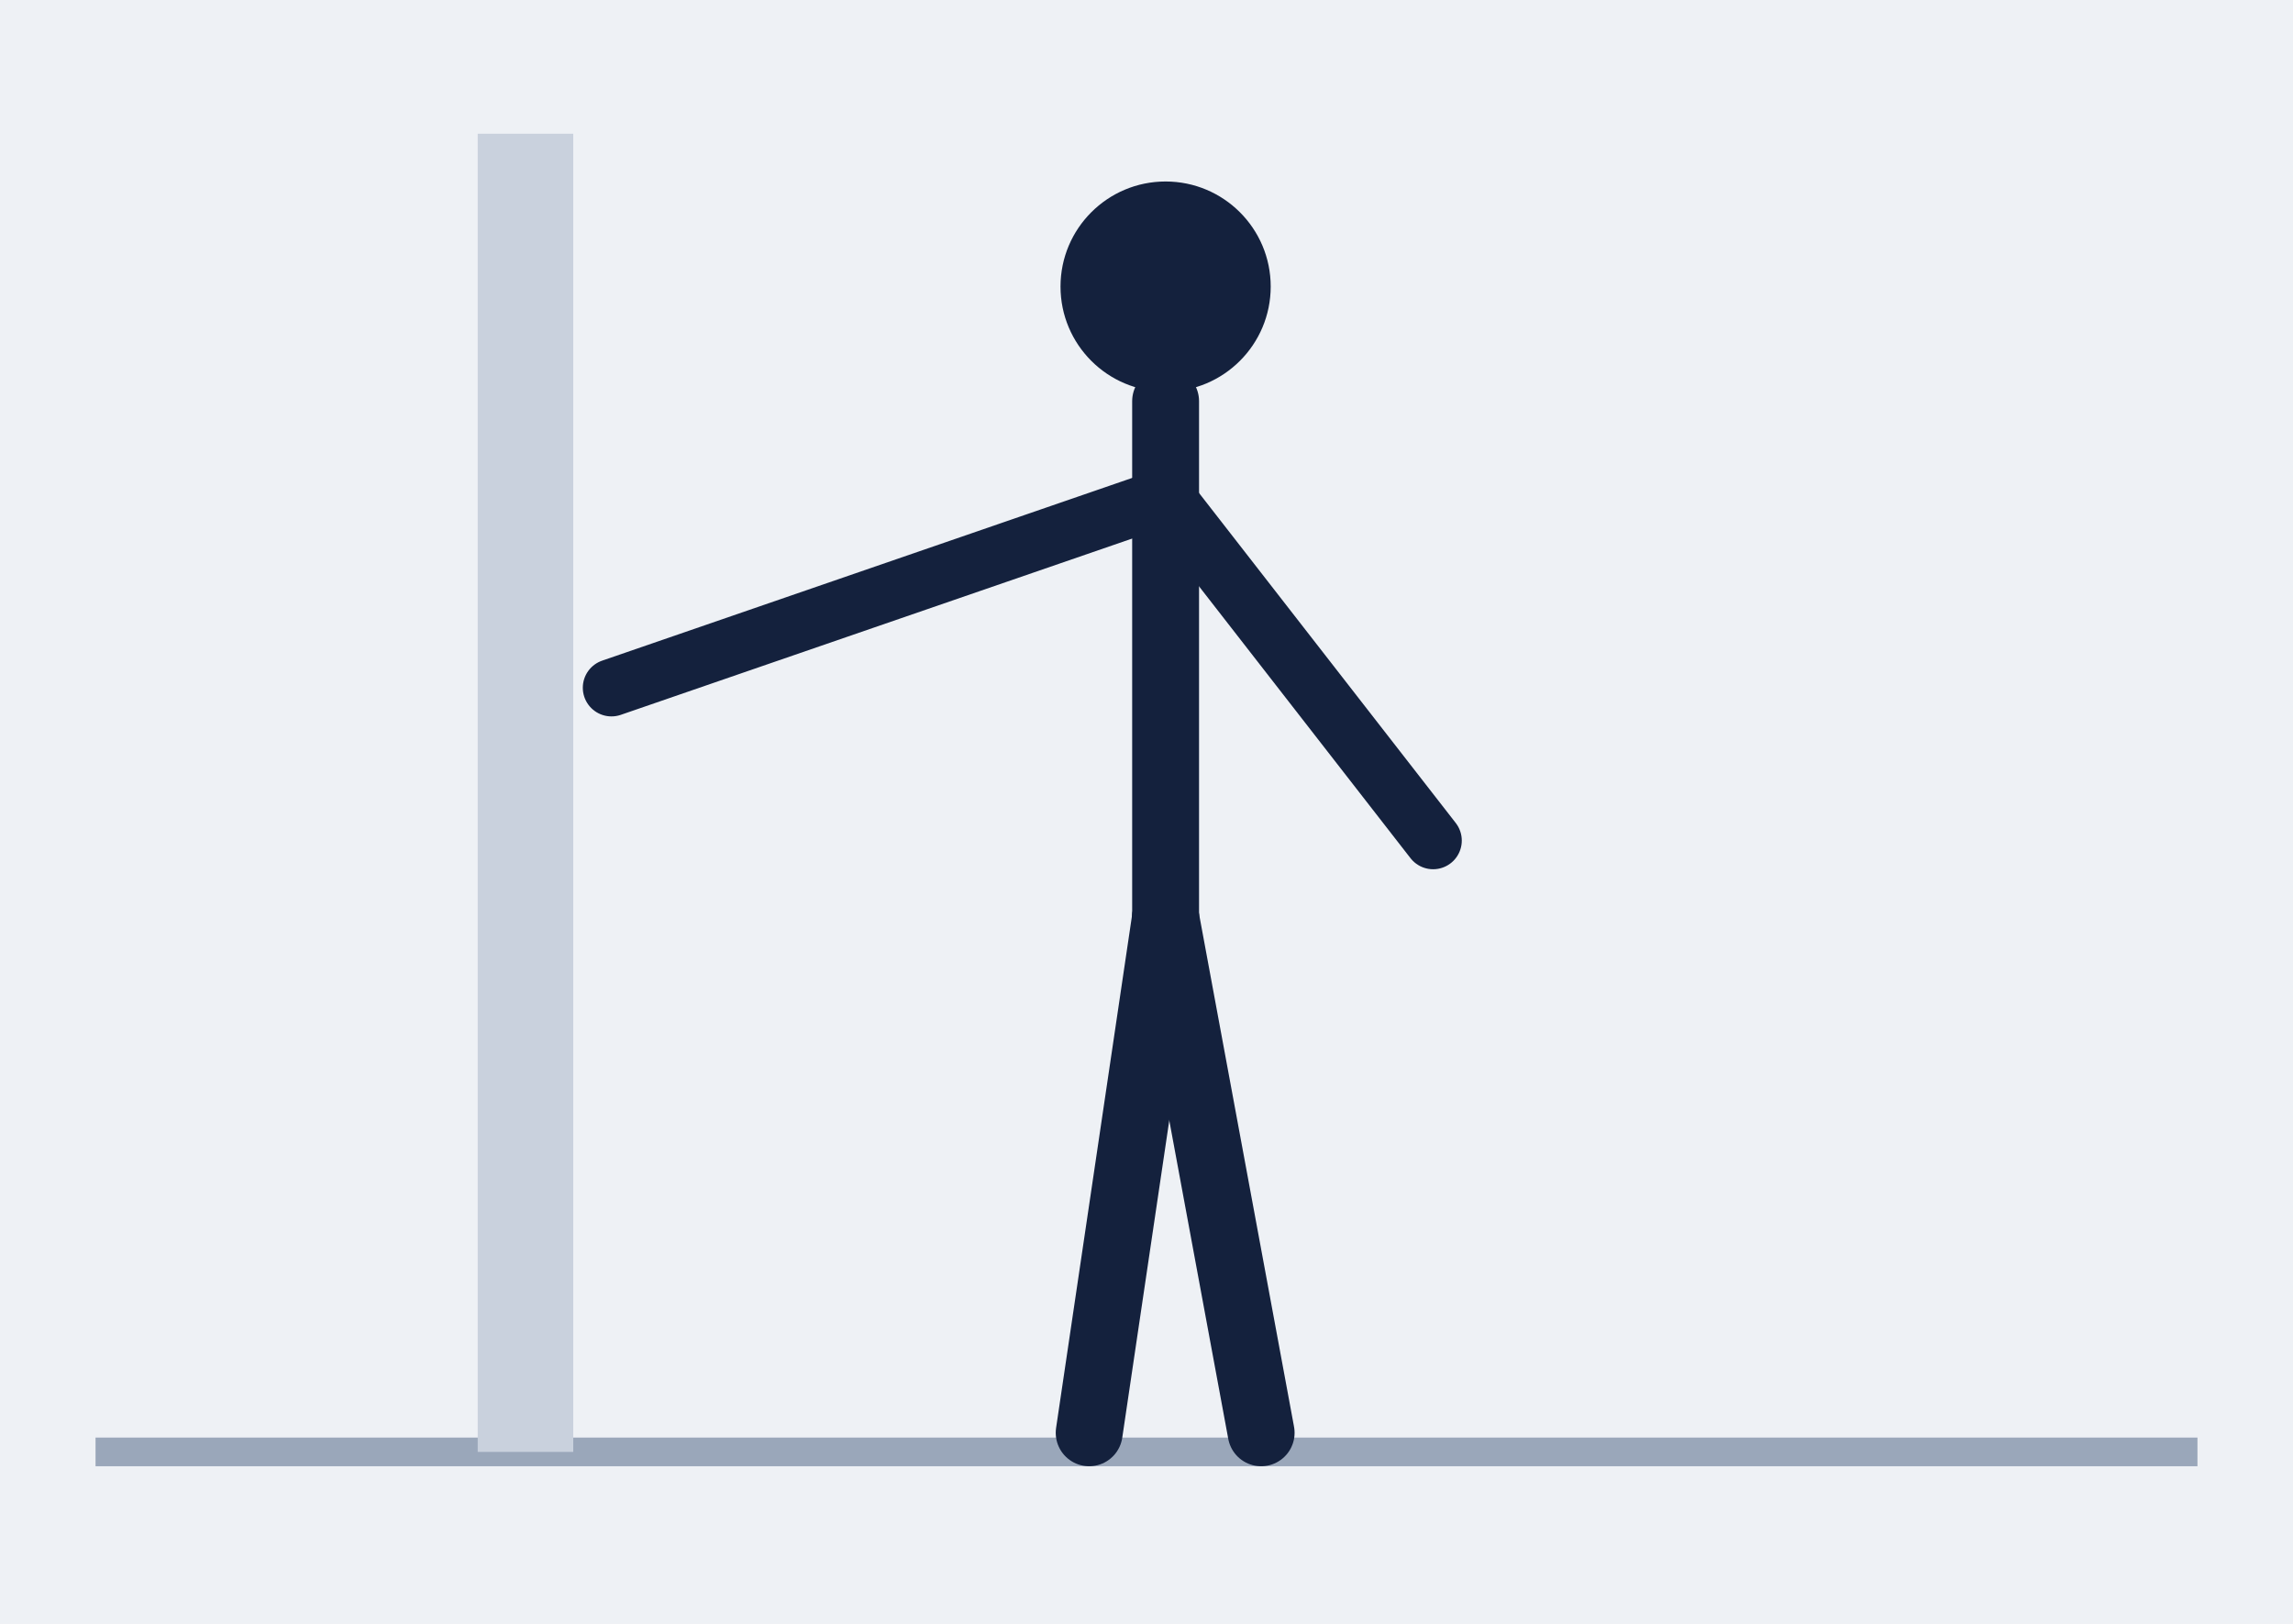
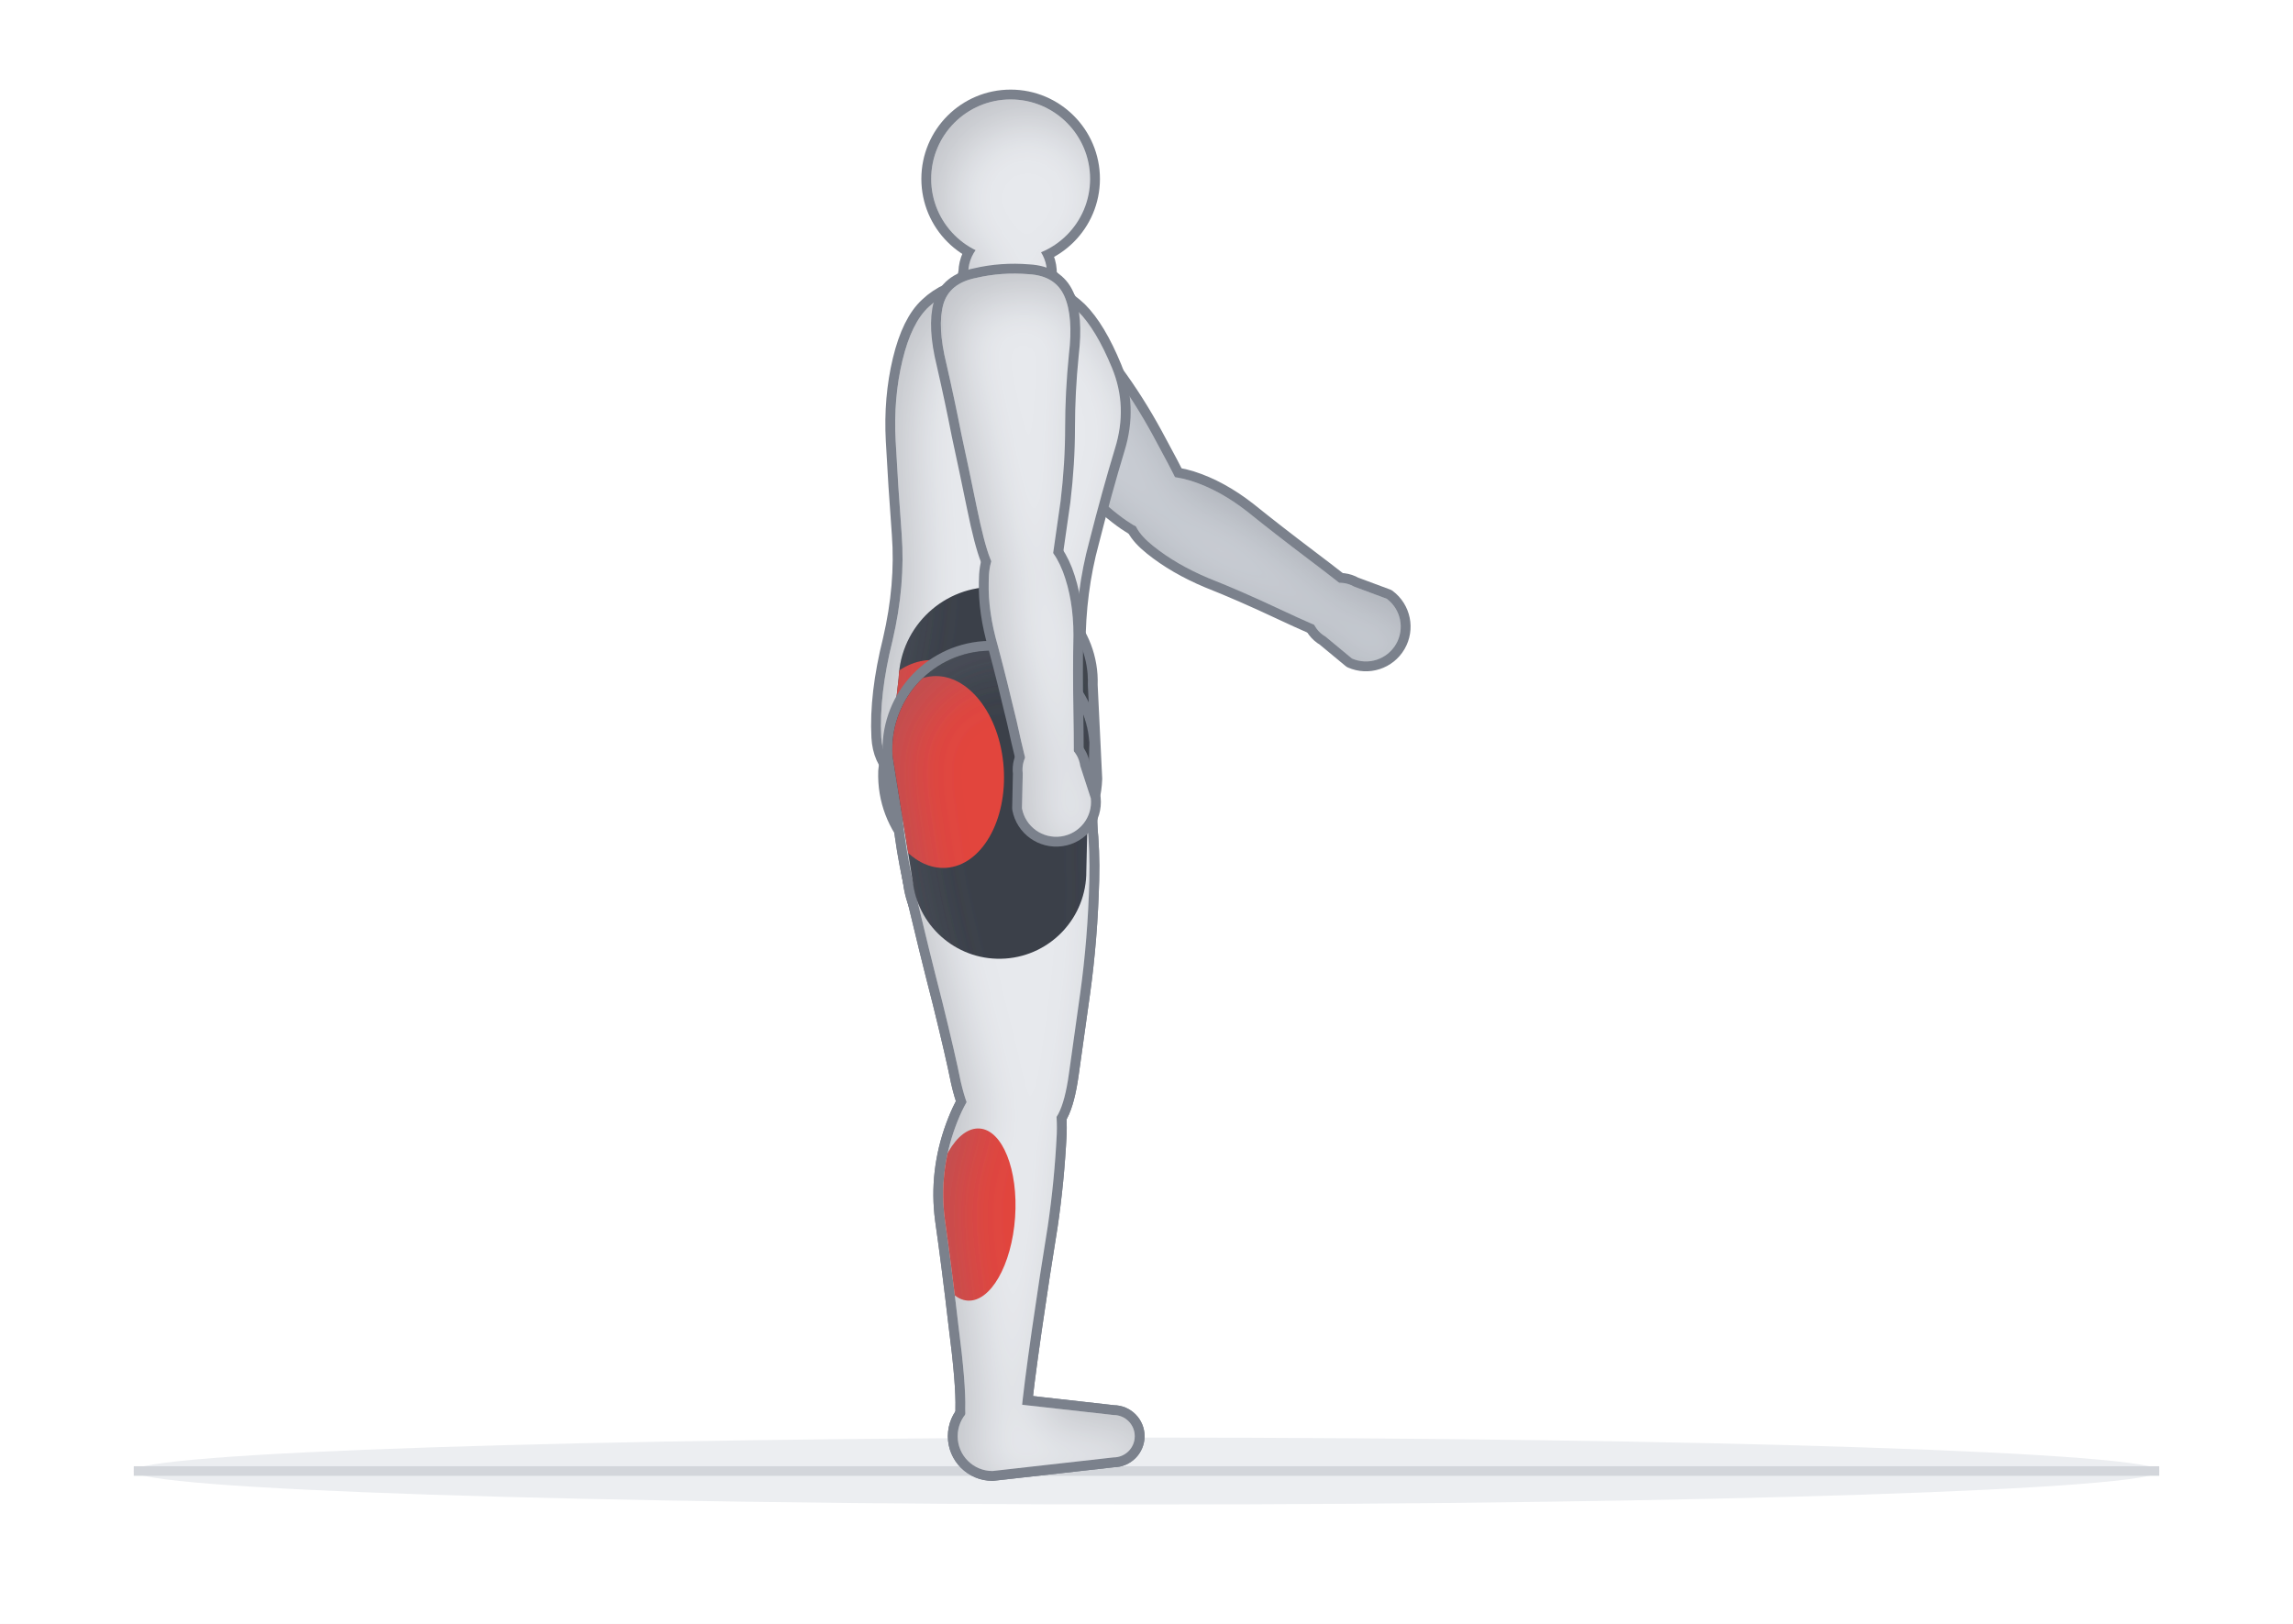
<svg xmlns="http://www.w3.org/2000/svg" viewBox="0 0 240 170">
-   <rect width="240" height="170" fill="#eef1f5" />
-   <line x1="10" y1="152" x2="230" y2="152" stroke="#9aa7ba" stroke-width="3" />
-   <rect x="50" y="14" width="10" height="138" fill="#c9d1dd" />
-   <circle cx="122" cy="30" r="11" fill="#14213d" />
-   <path d="M122,42 L122,96" fill="none" stroke="#14213d" stroke-width="7" stroke-linecap="round" stroke-linejoin="round" />
-   <path d="M122,52 L64,72" fill="none" stroke="#14213d" stroke-width="6" stroke-linecap="round" stroke-linejoin="round" />
-   <path d="M122,52 L150,88" fill="none" stroke="#14213d" stroke-width="6" stroke-linecap="round" stroke-linejoin="round" />
-   <path d="M122,96 L114,150" fill="none" stroke="#14213d" stroke-width="7" stroke-linecap="round" stroke-linejoin="round" />
-   <path d="M122,96 L132,150" fill="none" stroke="#14213d" stroke-width="7" stroke-linecap="round" stroke-linejoin="round" />
+   <defs>
+     <filter id="vol" x="-10%" y="-10%" width="120%" height="120%">
+       <feGaussianBlur in="SourceAlpha" stdDeviation="3.2" />
+       <feOffset dx="2.2" dy="2.6" result="o" />
+       <feComposite in="SourceAlpha" in2="o" operator="out" result="edge" />
+       <feFlood flood-color="#5d636e" flood-opacity="0.38" />
+       <feComposite in2="edge" operator="in" result="sh" />
+       <feMerge>
+         <feMergeNode in="SourceGraphic" />
+         <feMergeNode in="sh" />
+       </feMerge>
+     </filter>
+     <clipPath id="c1">
+       <path d="M6.0,-51.6 Q8.7,-50.7 8.5,-44.6 Q8.2,-38.4 7.3,-32.3 Q6.3,-26.2 5.2,-18.6 Q4.1,-10.9 3.8,-7.6 Q3.6,-4.3 3.0,-3.1 Q2.3,-1.8 1.0,-1.2 Q-0.3,-0.6 -1.5,-1.4 Q-2.7,-2.1 -3.1,-3.5 Q-3.6,-4.9 -3.6,-8.2 Q-3.5,-11.5 -4.5,-19.2 Q-5.4,-27.0 -6.3,-33.3 Q-7.1,-39.5 -4.9,-45.5 Q-2.7,-51.5 0.3,-52.0 Q3.3,-52.4 6.0,-51.6 Z" />
+     </clipPath>
+     <clipPath id="c2">
+       <path d="M-13.2,-94.5 L-10.5,-77.7 A11.5,11.5 0 0 0 12.4,-79.3 L12.8,-96.3 A13.0,13.0 0 0 0 -13.2,-94.5 Z" />
+     </clipPath>
+     <clipPath id="c3">
+       <path d="M13.2,-91.5 L12.6,-103.9 A12.5,12.5 0 0 0 -12.4,-104.8 L-13.8,-92.5 A13.5,13.5 0 0 0 13.2,-91.5 Z" />
+     </clipPath>
+     <clipPath id="c4">
+       <path d="M6.0,-51.6 Q8.7,-50.7 8.5,-44.6 Q8.2,-38.4 7.3,-32.3 Q6.3,-26.2 5.2,-18.6 Q4.1,-10.9 3.8,-7.6 Q3.6,-4.3 3.0,-3.1 Q2.3,-1.8 1.0,-1.2 Q-0.3,-0.6 -1.5,-1.4 Q-2.7,-2.1 -3.1,-3.5 Q-3.6,-4.9 -3.6,-8.2 Q-3.5,-11.5 -4.5,-19.2 Q-5.4,-27.0 -6.3,-33.3 Q-7.1,-39.5 -4.9,-45.5 Q-2.7,-51.5 0.3,-52.0 Q3.3,-52.4 6.0,-51.6 Z" />
+     </clipPath>
+     <clipPath id="c5">
+       <path d="M-13.2,-94.5 L-10.5,-77.7 A11.5,11.5 0 0 0 12.4,-79.3 L12.8,-96.3 A13.0,13.0 0 0 0 -13.2,-94.5 Z" />
+     </clipPath>
+   </defs>
+   <rect width="240" height="170" fill="#ffffff" />
+   <ellipse cx="120.0" cy="154" rx="106.0" ry="3.5" fill="#eceef1" />
+   <line x1="14" y1="154" x2="226" y2="154" stroke="#d3d6db" stroke-width="1" />
+   <g transform="translate(103.88 154.00) scale(0.792)" stroke-linejoin="round" stroke-linecap="round">
+     <path d="M6.0,-51.6 Q8.7,-50.7 8.5,-44.6 Q8.2,-38.4 7.3,-32.3 Q6.3,-26.2 5.2,-18.6 Q4.1,-10.9 3.8,-7.6 Q3.6,-4.3 3.0,-3.1 Q2.3,-1.8 1.0,-1.2 Q-0.3,-0.6 -1.5,-1.4 Q-2.7,-2.1 -3.1,-3.5 Q-3.6,-4.9 -3.6,-8.2 Q-3.5,-11.5 -4.5,-19.2 Q-5.4,-27.0 -6.3,-33.3 Q-7.1,-39.5 -4.9,-45.5 Q-2.7,-51.5 0.3,-52.0 Q3.3,-52.4 6.0,-51.6 Z" fill="#7b818c" stroke="#7b818c" stroke-width="2.6" />
+     <path d="M-0.0,0.0 L16.0,-1.8 A2.8,2.8 0 0 0 16.0,-7.4 L0.0,-9.2 A4.6,4.6 0 0 0 -0.0,0.0 Z" fill="#7b818c" stroke="#7b818c" stroke-width="2.6" />
+     <path d="M4.5,-99.2 Q9.6,-98.9 11.3,-92.4 Q13.0,-85.9 12.8,-78.1 Q12.6,-70.4 11.6,-63.2 Q10.6,-56.1 10.1,-52.5 Q9.6,-48.9 8.7,-47.2 Q7.8,-45.5 5.6,-44.7 Q3.4,-43.8 1.1,-44.4 Q-1.2,-44.9 -2.3,-46.5 Q-3.4,-48.0 -4.2,-51.5 Q-4.9,-55.0 -6.6,-61.9 Q-8.4,-68.9 -10.2,-76.5 Q-12.0,-84.2 -12.2,-90.8 Q-12.4,-97.4 -6.4,-98.5 Q-0.5,-99.6 4.5,-99.2 Z" fill="#7b818c" stroke="#7b818c" stroke-width="2.6" />
+     <path d="M-13.2,-94.5 L-10.5,-77.7 A11.5,11.5 0 0 0 12.4,-79.3 L12.8,-96.3 A13.0,13.0 0 0 0 -13.2,-94.5 Z" fill="#7b818c" stroke="#7b818c" stroke-width="2.6" />
+     <path d="M20.9,-130.5 Q22.3,-132.1 26.2,-130.9 Q30.0,-129.7 33.7,-126.8 Q37.3,-123.9 41.8,-120.5 Q46.3,-117.1 47.4,-116.1 Q48.4,-115.1 48.1,-113.8 Q47.9,-112.5 46.8,-111.6 Q45.8,-110.6 44.5,-111.1 Q43.1,-111.5 38.0,-113.9 Q32.9,-116.3 28.6,-118.0 Q24.3,-119.8 21.2,-122.3 Q18.1,-124.8 18.8,-126.8 Q19.5,-128.9 20.9,-130.5 Z" fill="#7b818c" stroke="#7b818c" stroke-width="2.6" />
+     <path d="M44.0,-110.3 L47.5,-107.4 A4.6,4.6 0 0 0 52.1,-115.3 L47.8,-116.9 A3.8,3.8 0 0 0 44.0,-110.3 Z" fill="#7b818c" stroke="#7b818c" stroke-width="2.6" />
+     <path d="M0.1,-158.7 Q3.1,-160.6 5.7,-159.1 Q8.2,-157.6 10.7,-153.2 Q13.2,-148.8 16.0,-145.1 Q18.8,-141.3 21.2,-136.9 Q23.6,-132.5 24.5,-130.6 Q25.4,-128.7 24.3,-127.2 Q23.3,-125.7 21.6,-124.9 Q19.9,-124.1 18.2,-125.3 Q16.4,-126.4 12.7,-129.8 Q9.0,-133.1 5.5,-136.3 Q2.1,-139.5 -1.7,-142.7 Q-5.5,-146.0 -6.6,-148.8 Q-7.6,-151.6 -5.2,-154.2 Q-2.8,-156.8 0.1,-158.7 Z" fill="#7b818c" stroke="#7b818c" stroke-width="2.6" />
+     <g filter="url(#vol)">
+       <path d="M6.0,-51.6 Q8.7,-50.7 8.5,-44.6 Q8.2,-38.4 7.3,-32.3 Q6.3,-26.2 5.2,-18.6 Q4.1,-10.9 3.8,-7.6 Q3.6,-4.3 3.0,-3.1 Q2.3,-1.8 1.0,-1.2 Q-0.3,-0.6 -1.5,-1.4 Q-2.7,-2.1 -3.1,-3.5 Q-3.6,-4.9 -3.6,-8.2 Q-3.5,-11.5 -4.5,-19.2 Q-5.4,-27.0 -6.3,-33.3 Q-7.1,-39.5 -4.9,-45.5 Q-2.7,-51.5 0.3,-52.0 Q3.3,-52.4 6.0,-51.6 Z" fill="#c9cdd4" />
+       <path d="M-0.0,0.0 L16.0,-1.8 A2.8,2.8 0 0 0 16.0,-7.4 L0.0,-9.2 A4.6,4.6 0 0 0 -0.0,0.0 Z" fill="#c9cdd4" />
+       <path d="M4.5,-99.2 Q9.6,-98.9 11.3,-92.4 Q13.0,-85.9 12.8,-78.1 Q12.6,-70.4 11.6,-63.2 Q10.6,-56.1 10.1,-52.5 Q9.6,-48.9 8.7,-47.2 Q7.8,-45.5 5.6,-44.7 Q3.4,-43.8 1.1,-44.4 Q-1.2,-44.9 -2.3,-46.5 Q-3.4,-48.0 -4.2,-51.5 Q-4.9,-55.0 -6.6,-61.9 Q-8.4,-68.9 -10.2,-76.5 Q-12.0,-84.2 -12.2,-90.8 Q-12.4,-97.4 -6.4,-98.5 Q-0.5,-99.6 4.5,-99.2 Z" fill="#c9cdd4" />
+       <path d="M-13.2,-94.5 L-10.5,-77.7 A11.5,11.5 0 0 0 12.4,-79.3 L12.8,-96.3 A13.0,13.0 0 0 0 -13.2,-94.5 Z" fill="#2a2e35" />
+       <path d="M20.9,-130.5 Q22.3,-132.1 26.2,-130.9 Q30.0,-129.7 33.7,-126.8 Q37.3,-123.9 41.8,-120.5 Q46.3,-117.1 47.4,-116.1 Q48.4,-115.1 48.1,-113.8 Q47.9,-112.5 46.8,-111.6 Q45.8,-110.6 44.5,-111.1 Q43.1,-111.5 38.0,-113.9 Q32.9,-116.3 28.6,-118.0 Q24.3,-119.8 21.2,-122.3 Q18.1,-124.8 18.8,-126.8 Q19.5,-128.9 20.9,-130.5 Z" fill="#c9cdd4" />
+       <path d="M44.0,-110.3 L47.5,-107.4 A4.6,4.6 0 0 0 52.1,-115.3 L47.8,-116.9 A3.8,3.8 0 0 0 44.0,-110.3 Z" fill="#c9cdd4" />
+       <path d="M0.1,-158.7 Q3.1,-160.6 5.7,-159.1 Q8.2,-157.6 10.7,-153.2 Q13.2,-148.8 16.0,-145.1 Q18.8,-141.3 21.2,-136.9 Q23.6,-132.5 24.5,-130.6 Q25.4,-128.7 24.3,-127.2 Q23.3,-125.7 21.6,-124.9 Q19.9,-124.1 18.2,-125.3 Q16.4,-126.4 12.7,-129.8 Q9.0,-133.1 5.5,-136.3 Q2.1,-139.5 -1.7,-142.7 Q-5.5,-146.0 -6.6,-148.8 Q-7.6,-151.6 -5.2,-154.2 Q-2.8,-156.8 0.1,-158.7 Z" fill="#c9cdd4" />
+       <g clip-path="url(#c1)" fill="#b9342e">
+         <ellipse cx="-2.5" cy="-33.9" rx="11.4" ry="5.5" transform="rotate(94.0 -2.5 -33.9)" />
+       </g>
+       <g clip-path="url(#c2)" fill="#b9342e">
+         <ellipse cx="-7.0" cy="-92.4" rx="12.7" ry="8.5" transform="rotate(86.0 -7.0 -92.4)" />
+       </g>
+     </g>
+     <path d="M7.9,-151.1 L7.2,-158.2 A5.2,5.2 0 0 0 -3.2,-158.5 L-4.5,-151.6 A6.2,6.2 0 0 0 7.9,-151.1 Z" fill="#7b818c" stroke="#7b818c" stroke-width="2.6" />
+     <path d="M-8.1,-170.8 a10.5,10.5 0 1 0 21.0,0 a10.5,10.5 0 1 0 -21.0,0 Z" fill="#7b818c" stroke="#7b818c" stroke-width="2.6" />
+     <path d="M4.6,-89.9 Q9.6,-90.6 10.3,-96.1 Q11.0,-101.7 11.0,-109.0 Q11.0,-116.3 12.8,-122.9 Q14.5,-129.6 16.2,-135.2 Q17.9,-140.7 15.8,-145.8 Q13.7,-150.9 11.3,-153.3 Q8.9,-155.6 5.4,-156.5 Q2.0,-157.5 -2.1,-156.8 Q-6.1,-156.1 -8.4,-153.9 Q-10.7,-151.8 -11.9,-146.8 Q-13.1,-141.8 -12.8,-136.2 Q-12.5,-130.5 -12.0,-123.8 Q-11.5,-117.1 -13.2,-109.8 Q-15.0,-102.6 -14.7,-97.0 Q-14.4,-91.4 -7.4,-90.3 Q-0.4,-89.2 4.6,-89.9 Z" fill="#7b818c" stroke="#7b818c" stroke-width="2.6" />
+     <path d="M13.2,-91.5 L12.6,-103.9 A12.5,12.5 0 0 0 -12.4,-104.8 L-13.8,-92.5 A13.5,13.5 0 0 0 13.2,-91.5 Z" fill="#7b818c" stroke="#7b818c" stroke-width="2.6" />
+     <g filter="url(#vol)">
+       <path d="M7.9,-151.1 L7.2,-158.2 A5.2,5.2 0 0 0 -3.2,-158.5 L-4.5,-151.6 A6.2,6.2 0 0 0 7.9,-151.1 Z" fill="#e7e9ed" />
+       <path d="M-8.1,-170.8 a10.5,10.5 0 1 0 21.0,0 a10.5,10.5 0 1 0 -21.0,0 Z" fill="#e7e9ed" />
+       <path d="M4.6,-89.9 Q9.6,-90.6 10.3,-96.1 Q11.0,-101.7 11.0,-109.0 Q11.0,-116.3 12.8,-122.9 Q14.5,-129.6 16.2,-135.2 Q17.9,-140.7 15.8,-145.8 Q13.7,-150.9 11.3,-153.3 Q8.9,-155.6 5.4,-156.5 Q2.0,-157.5 -2.1,-156.8 Q-6.1,-156.1 -8.4,-153.9 Q-10.7,-151.8 -11.9,-146.8 Q-13.1,-141.8 -12.8,-136.2 Q-12.5,-130.5 -12.0,-123.8 Q-11.5,-117.1 -13.2,-109.8 Q-15.0,-102.6 -14.7,-97.0 Q-14.4,-91.4 -7.4,-90.3 Q-0.4,-89.2 4.6,-89.9 Z" fill="#e7e9ed" />
+       <path d="M13.2,-91.5 L12.6,-103.9 A12.5,12.5 0 0 0 -12.4,-104.8 L-13.8,-92.5 A13.5,13.5 0 0 0 13.2,-91.5 Z" fill="#3b4049" />
+       <g clip-path="url(#c3)" fill="#e2453d">
+         <ellipse cx="-8.1" cy="-97.2" rx="10" ry="8.5" transform="rotate(-88.0 -8.1 -97.2)" />
+       </g>
+     </g>
+     <path d="M6.0,-51.6 Q8.7,-50.7 8.5,-44.6 Q8.2,-38.4 7.3,-32.3 Q6.3,-26.2 5.2,-18.6 Q4.1,-10.9 3.8,-7.6 Q3.6,-4.3 3.0,-3.1 Q2.3,-1.8 1.0,-1.2 Q-0.3,-0.6 -1.5,-1.4 Q-2.7,-2.1 -3.1,-3.5 Q-3.6,-4.9 -3.6,-8.2 Q-3.5,-11.5 -4.5,-19.2 Q-5.4,-27.0 -6.3,-33.3 Q-7.1,-39.5 -4.9,-45.5 Q-2.7,-51.5 0.3,-52.0 Q3.3,-52.4 6.0,-51.6 Z" fill="#7b818c" stroke="#7b818c" stroke-width="2.6" />
+     <path d="M-0.0,0.0 L16.0,-1.8 A2.8,2.8 0 0 0 16.0,-7.4 L0.0,-9.2 A4.6,4.6 0 0 0 -0.0,0.0 Z" fill="#7b818c" stroke="#7b818c" stroke-width="2.6" />
+     <path d="M4.5,-99.2 Q9.6,-98.9 11.3,-92.4 Q13.0,-85.9 12.8,-78.1 Q12.6,-70.4 11.6,-63.2 Q10.6,-56.1 10.1,-52.5 Q9.6,-48.9 8.7,-47.2 Q7.8,-45.5 5.6,-44.7 Q3.4,-43.8 1.1,-44.4 Q-1.2,-44.9 -2.3,-46.5 Q-3.4,-48.0 -4.2,-51.5 Q-4.9,-55.0 -6.6,-61.9 Q-8.4,-68.9 -10.2,-76.5 Q-12.0,-84.2 -12.2,-90.8 Q-12.4,-97.4 -6.4,-98.5 Q-0.5,-99.6 4.5,-99.2 Z" fill="#7b818c" stroke="#7b818c" stroke-width="2.6" />
+     <path d="M-13.2,-94.5 L-10.5,-77.7 A11.5,11.5 0 0 0 12.4,-79.3 L12.8,-96.3 A13.0,13.0 0 0 0 -13.2,-94.5 Z" fill="#7b818c" stroke="#7b818c" stroke-width="2.6" />
+     <g filter="url(#vol)">
+       <path d="M6.0,-51.6 Q8.7,-50.7 8.5,-44.6 Q8.2,-38.4 7.3,-32.3 Q6.3,-26.2 5.2,-18.6 Q4.1,-10.9 3.8,-7.6 Q3.6,-4.3 3.0,-3.1 Q2.3,-1.8 1.0,-1.2 Q-0.3,-0.6 -1.5,-1.4 Q-2.7,-2.1 -3.1,-3.5 Q-3.6,-4.9 -3.6,-8.2 Q-3.5,-11.5 -4.5,-19.2 Q-5.4,-27.0 -6.3,-33.3 Q-7.1,-39.5 -4.9,-45.5 Q-2.7,-51.5 0.3,-52.0 Q3.3,-52.4 6.0,-51.6 Z" fill="#e7e9ed" />
+       <path d="M-0.0,0.0 L16.0,-1.8 A2.8,2.8 0 0 0 16.0,-7.4 L0.0,-9.2 A4.6,4.6 0 0 0 -0.0,0.0 Z" fill="#e7e9ed" />
+       <path d="M4.5,-99.2 Q9.6,-98.9 11.3,-92.4 Q13.0,-85.9 12.8,-78.1 Q12.6,-70.4 11.6,-63.2 Q10.6,-56.1 10.1,-52.5 Q9.6,-48.9 8.7,-47.2 Q7.8,-45.5 5.6,-44.7 Q3.4,-43.8 1.1,-44.4 Q-1.2,-44.9 -2.3,-46.5 Q-3.4,-48.0 -4.2,-51.5 Q-4.9,-55.0 -6.6,-61.9 Q-8.4,-68.9 -10.2,-76.5 Q-12.0,-84.2 -12.2,-90.8 Q-12.4,-97.4 -6.4,-98.5 Q-0.5,-99.6 4.5,-99.2 Z" fill="#e7e9ed" />
+       <path d="M-13.2,-94.5 L-10.5,-77.7 A11.5,11.5 0 0 0 12.4,-79.3 L12.8,-96.3 A13.0,13.0 0 0 0 -13.2,-94.5 Z" fill="#3b4049" />
+       <g clip-path="url(#c4)" fill="#e2453d">
+         <ellipse cx="-2.5" cy="-33.9" rx="11.4" ry="5.5" transform="rotate(94.0 -2.5 -33.9)" />
+       </g>
+       <g clip-path="url(#c5)" fill="#e2453d">
+         <ellipse cx="-7.0" cy="-92.4" rx="12.7" ry="8.5" transform="rotate(86.0 -7.0 -92.4)" />
+       </g>
+     </g>
+     <path d="M5.7,-122.8 Q7.8,-122.7 9.3,-118.9 Q10.7,-115.2 10.7,-110.5 Q10.6,-105.8 10.7,-100.2 Q10.8,-94.5 10.7,-93.1 Q10.6,-91.7 9.3,-91.1 Q8.1,-90.5 6.8,-90.7 Q5.4,-90.9 4.9,-92.3 Q4.4,-93.6 3.2,-99.1 Q1.9,-104.6 0.7,-109.1 Q-0.6,-113.6 -0.5,-117.5 Q-0.5,-121.5 1.5,-122.2 Q3.6,-122.9 5.7,-122.8 Z" fill="#7b818c" stroke="#7b818c" stroke-width="2.6" />
+     <path d="M4.0,-92.2 L3.9,-87.6 A4.6,4.6 0 0 0 13.0,-88.9 L11.6,-93.2 A3.8,3.8 0 0 0 4.0,-92.2 Z" fill="#7b818c" stroke="#7b818c" stroke-width="2.6" />
+     <path d="M4.8,-158.2 Q8.3,-158.0 9.5,-155.3 Q10.7,-152.6 10.1,-147.6 Q9.6,-142.6 9.6,-137.9 Q9.6,-133.2 9.0,-128.2 Q8.3,-123.2 8.0,-121.2 Q7.6,-119.1 5.8,-118.5 Q4.1,-117.9 2.3,-118.3 Q0.4,-118.6 -0.3,-120.6 Q-1.1,-122.6 -2.1,-127.5 Q-3.1,-132.4 -4.1,-137.0 Q-5.0,-141.6 -6.1,-146.4 Q-7.3,-151.3 -6.5,-154.2 Q-5.7,-157.0 -2.2,-157.7 Q1.2,-158.5 4.8,-158.2 Z" fill="#7b818c" stroke="#7b818c" stroke-width="2.6" />
+     <g filter="url(#vol)">
+       <path d="M5.7,-122.8 Q7.8,-122.7 9.3,-118.9 Q10.7,-115.2 10.7,-110.5 Q10.6,-105.8 10.7,-100.2 Q10.8,-94.5 10.7,-93.1 Q10.6,-91.7 9.3,-91.1 Q8.1,-90.5 6.8,-90.7 Q5.4,-90.9 4.9,-92.3 Q4.4,-93.6 3.2,-99.1 Q1.9,-104.6 0.7,-109.1 Q-0.6,-113.6 -0.5,-117.5 Q-0.5,-121.5 1.5,-122.2 Q3.6,-122.9 5.7,-122.8 Z" fill="#e7e9ed" />
+       <path d="M4.0,-92.2 L3.9,-87.6 A4.6,4.6 0 0 0 13.0,-88.9 L11.6,-93.2 A3.8,3.8 0 0 0 4.0,-92.2 Z" fill="#e7e9ed" />
+       <path d="M4.8,-158.2 Q8.3,-158.0 9.5,-155.3 Q10.7,-152.6 10.1,-147.6 Q9.6,-142.6 9.6,-137.9 Q9.6,-133.2 9.0,-128.2 Q8.3,-123.2 8.0,-121.2 Q7.6,-119.1 5.8,-118.5 Q4.1,-117.9 2.3,-118.3 Q0.4,-118.6 -0.3,-120.6 Q-1.1,-122.6 -2.1,-127.5 Q-3.1,-132.4 -4.1,-137.0 Q-5.0,-141.6 -6.1,-146.4 Q-7.3,-151.3 -6.5,-154.2 Q-5.7,-157.0 -2.2,-157.7 Q1.2,-158.5 4.8,-158.2 Z" fill="#e7e9ed" />
+     </g>
+   </g>
</svg>
